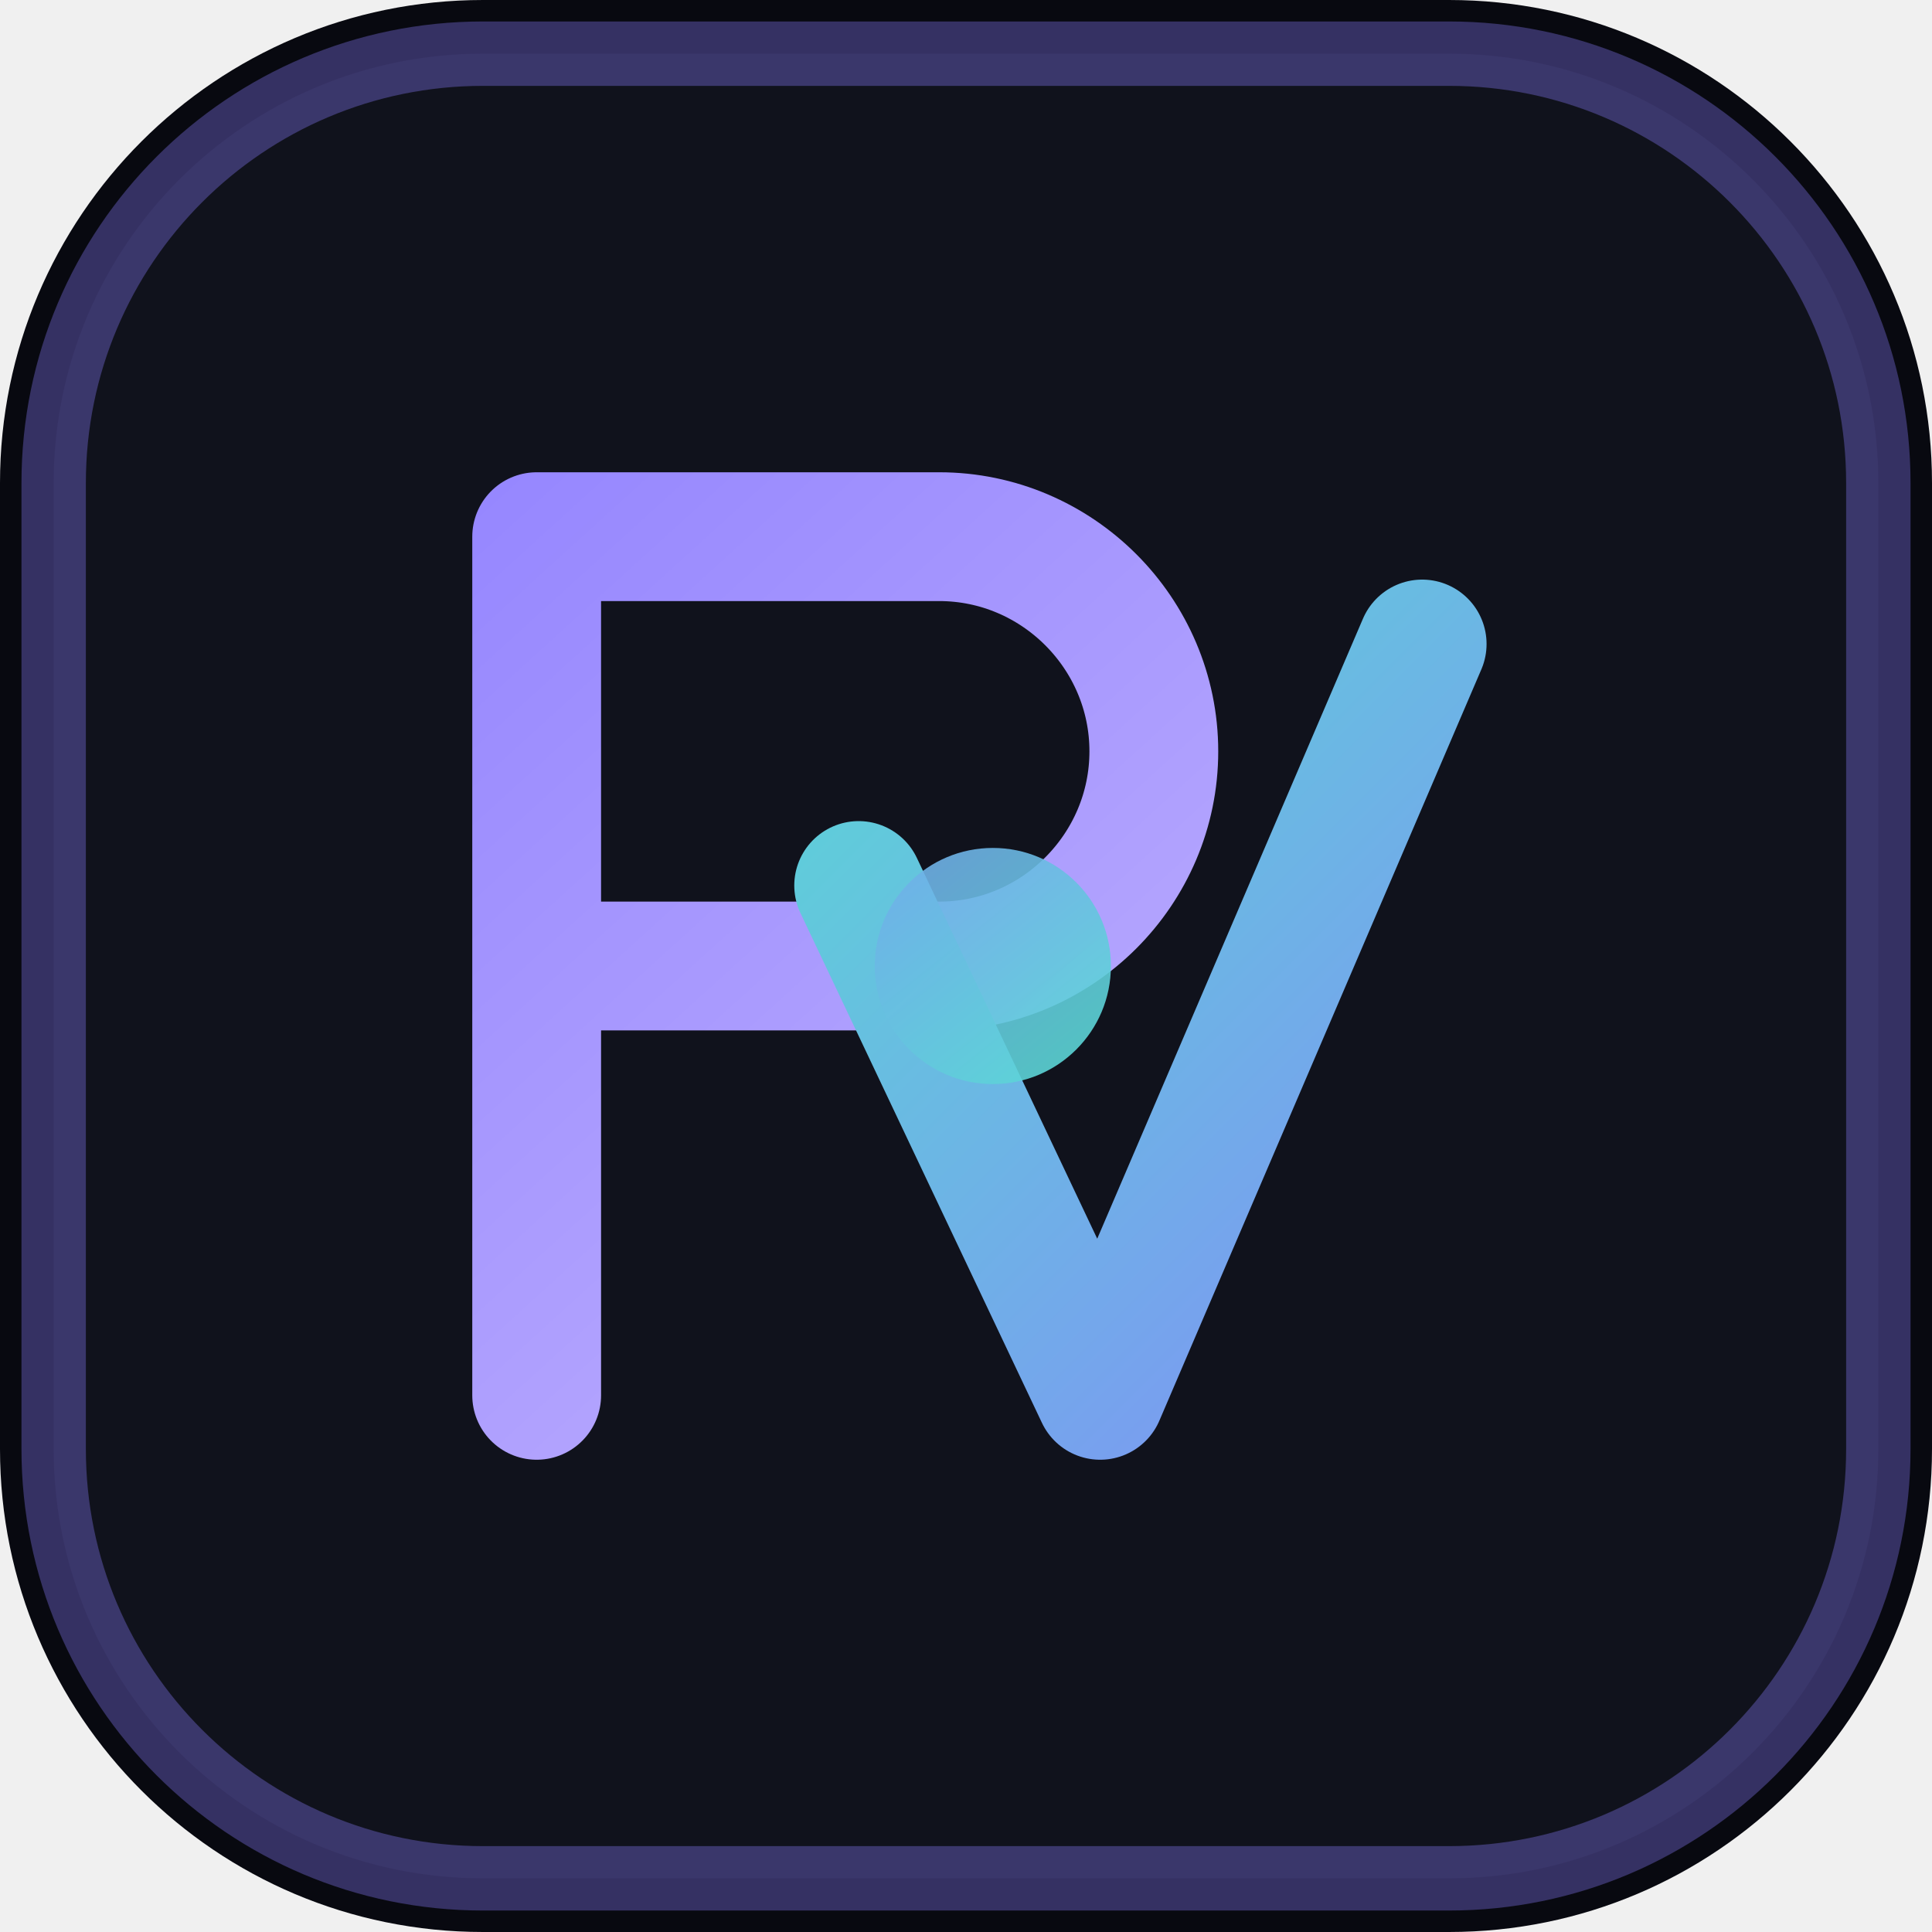
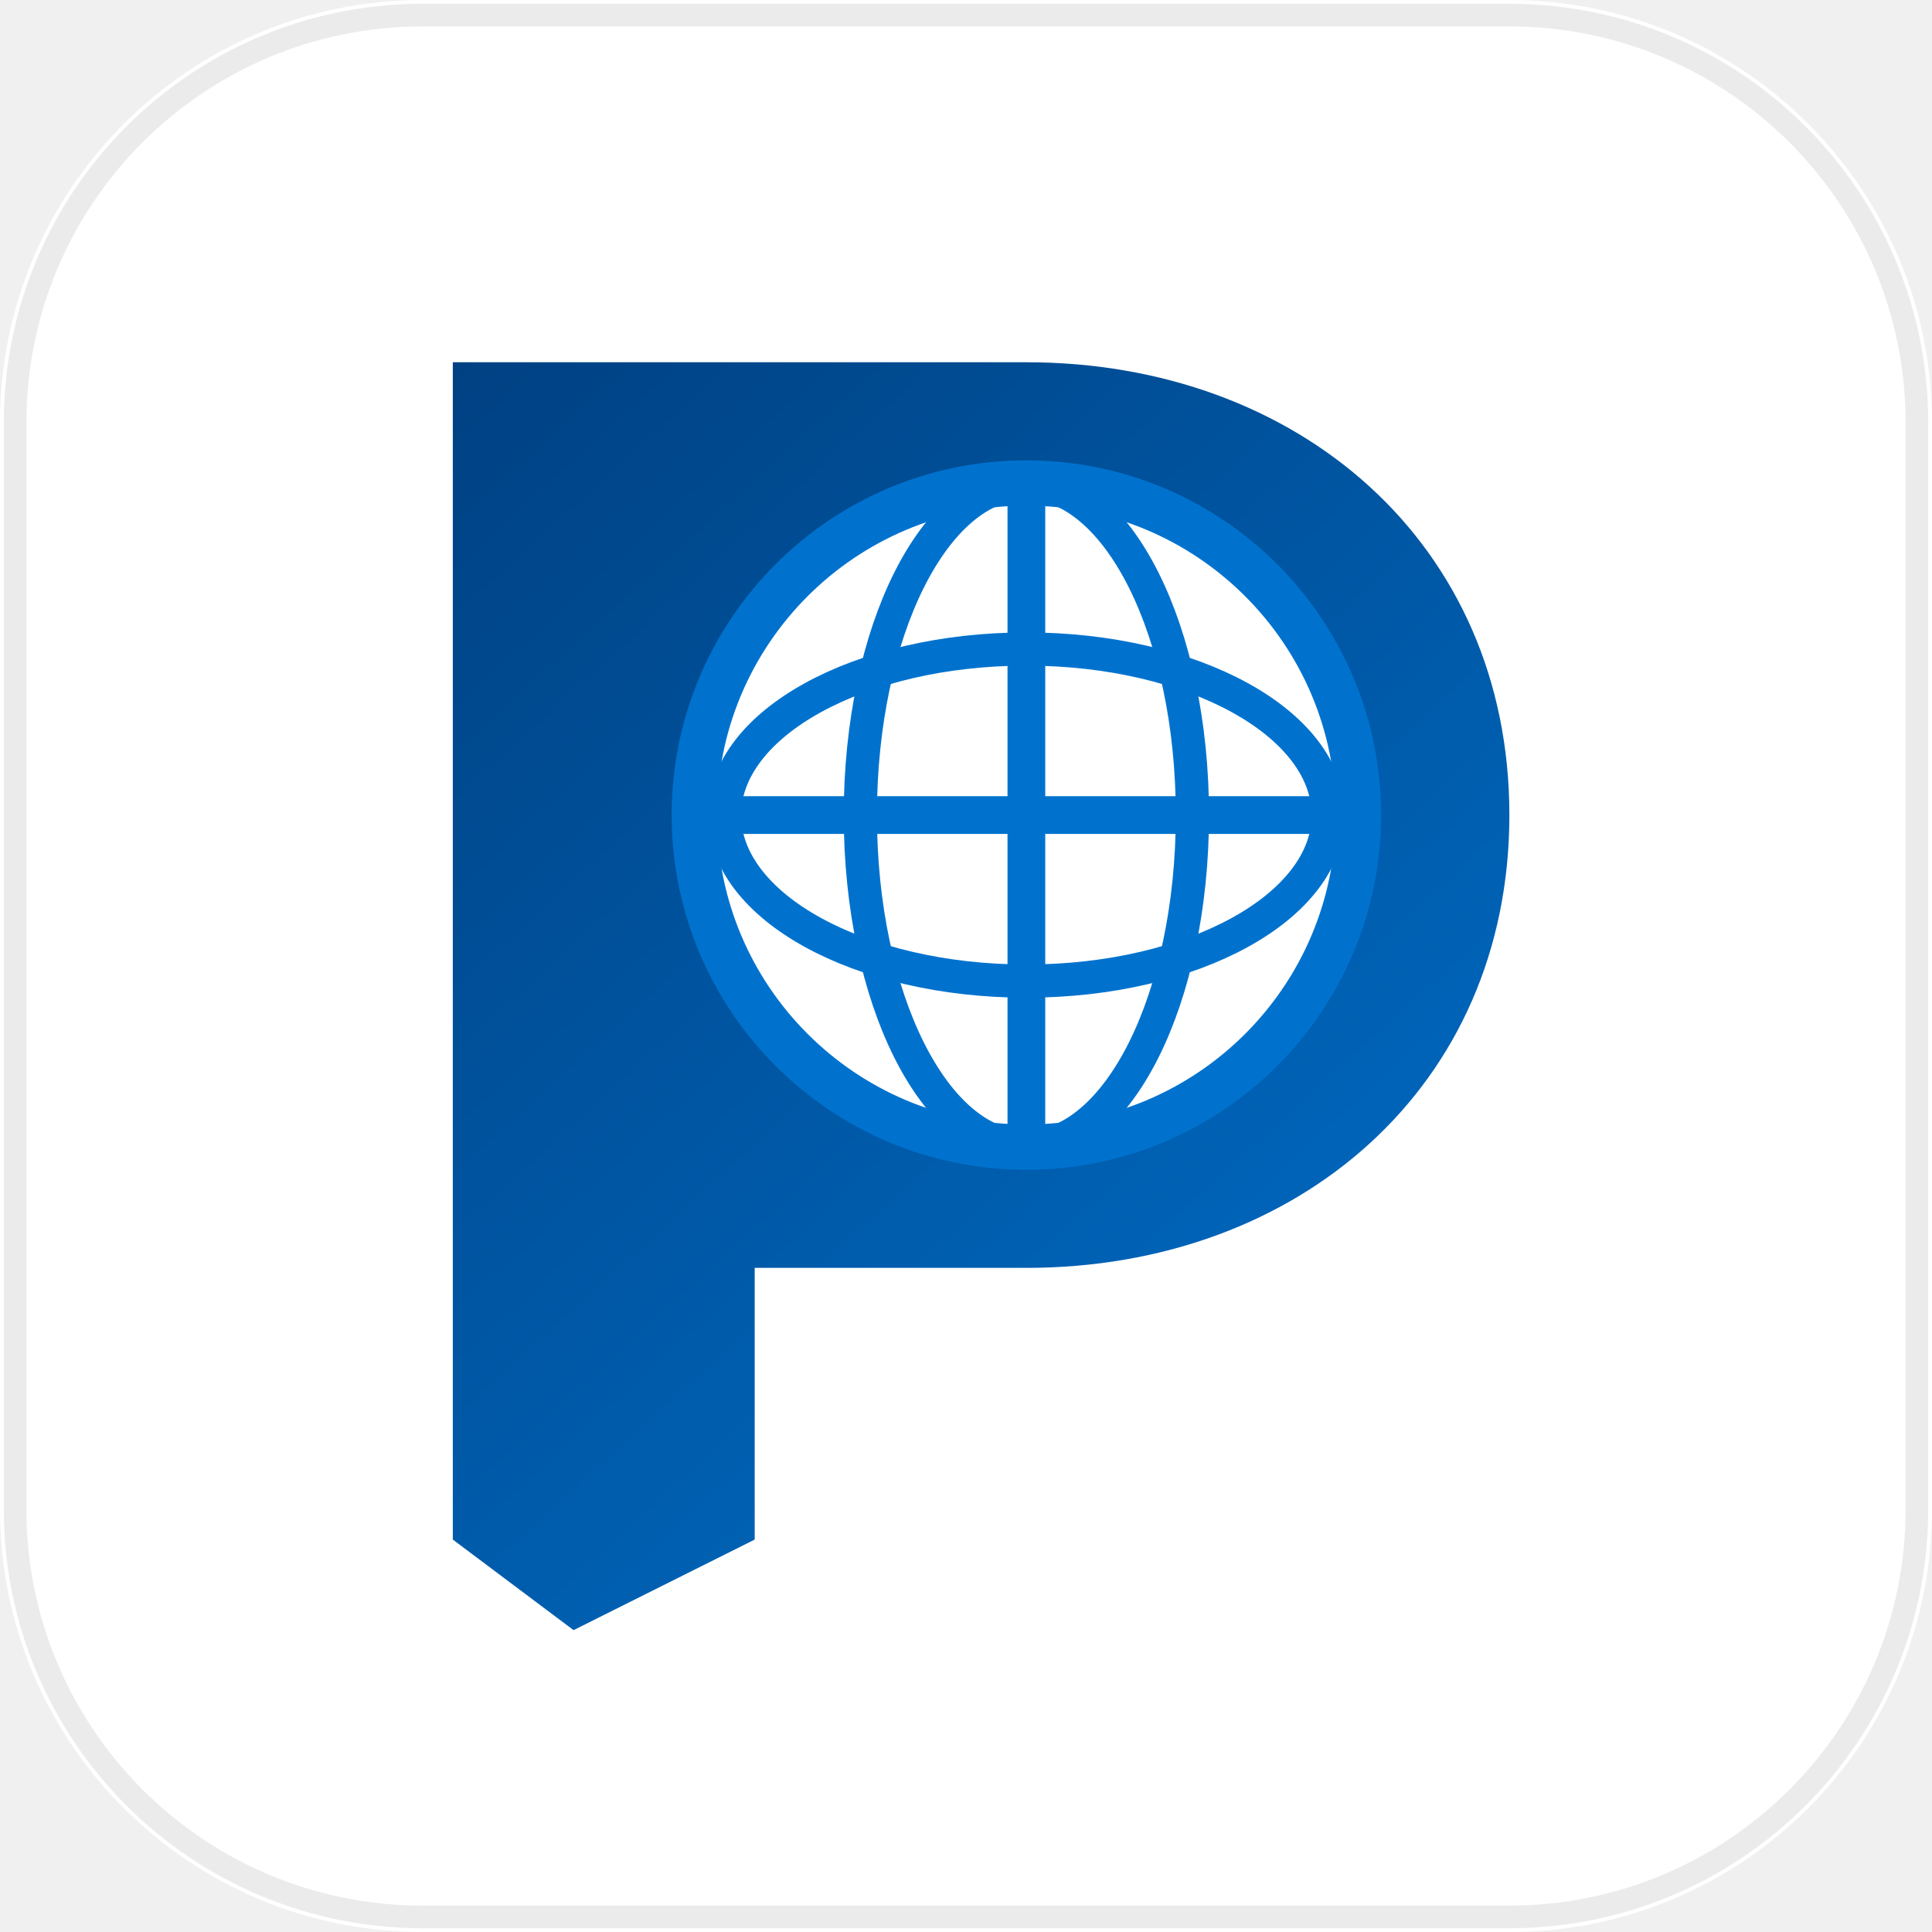
- <svg xmlns="http://www.w3.org/2000/svg" viewBox="0 0 36 36" fill="none">
+ <svg xmlns="http://www.w3.org/2000/svg" viewBox="0 0 128 128" fill="none">
  <defs>
-     <linearGradient id="pv-grad-p" x1="4" y1="6" x2="24" y2="28" gradientUnits="userSpaceOnUse">
-       <stop stop-color="#8B7CFF" />
-       <stop offset="1" stop-color="#C4B5FD" />
-     </linearGradient>
-     <linearGradient id="pv-grad-v" x1="12" y1="10" x2="32" y2="30" gradientUnits="userSpaceOnUse">
-       <stop stop-color="#54E2D0" />
-       <stop offset="1" stop-color="#8B7CFF" />
-     </linearGradient>
-     <linearGradient id="pv-grad-lens" x1="13" y1="11" x2="21" y2="21" gradientUnits="userSpaceOnUse">
-       <stop stop-color="#8B7CFF" stop-opacity="0.9" />
-       <stop offset="1" stop-color="#54E2D0" stop-opacity="0.9" />
+     <linearGradient id="p-blue" x1="24" y1="20" x2="104" y2="108" gradientUnits="userSpaceOnUse">
+       <stop stop-color="#003E7E" />
+       <stop offset="1" stop-color="#0072CE" />
    </linearGradient>
  </defs>
-   <rect width="36" height="36" rx="9" fill="#080910" />
-   <rect x="1" y="1" width="34" height="34" rx="8" fill="rgba(17, 19, 29, 0.9)" stroke="rgba(139, 124, 255, 0.35)" stroke-width="1.2" />
-   <path d="M10 26V10H17.5C19.7 10 21.5 11.8 21.5 14C21.5 16.2 19.7 18 17.5 18H10" stroke="url(#pv-grad-p)" stroke-width="2.4" stroke-linecap="round" stroke-linejoin="round" />
-   <path d="M16 16.5L20.5 26L26.5 12" stroke="url(#pv-grad-v)" stroke-width="2.4" stroke-linecap="round" stroke-linejoin="round" />
-   <circle cx="18.5" cy="18" r="2.2" fill="url(#pv-grad-lens)" />
+   <rect width="128" height="128" rx="28" fill="#FFFFFF" />
+   <rect x="1" y="1" width="126" height="126" rx="27" fill="#FFFFFF" stroke="rgba(0, 0, 0, 0.08)" stroke-width="1.5" />
+   <path d="M30 24 H68 C86 24 100 36 100 54 C100 72 86 84 68 84 H50 V102 L38 108 L30 102 Z" fill="url(#p-blue)" />
+   <circle cx="68" cy="54" r="23" fill="#FFFFFF" />
+   <circle cx="68" cy="54" r="22" stroke="#0072CE" stroke-width="3" fill="none" />
+   <line x1="46" y1="54" x2="90" y2="54" stroke="#0072CE" stroke-width="2.5" />
+   <ellipse cx="68" cy="54" rx="20" ry="11" stroke="#0072CE" stroke-width="2.2" fill="none" />
+   <line x1="68" y1="32" x2="68" y2="76" stroke="#0072CE" stroke-width="2.5" />
+   <ellipse cx="68" cy="54" rx="11" ry="22" stroke="#0072CE" stroke-width="2.2" fill="none" />
</svg>
